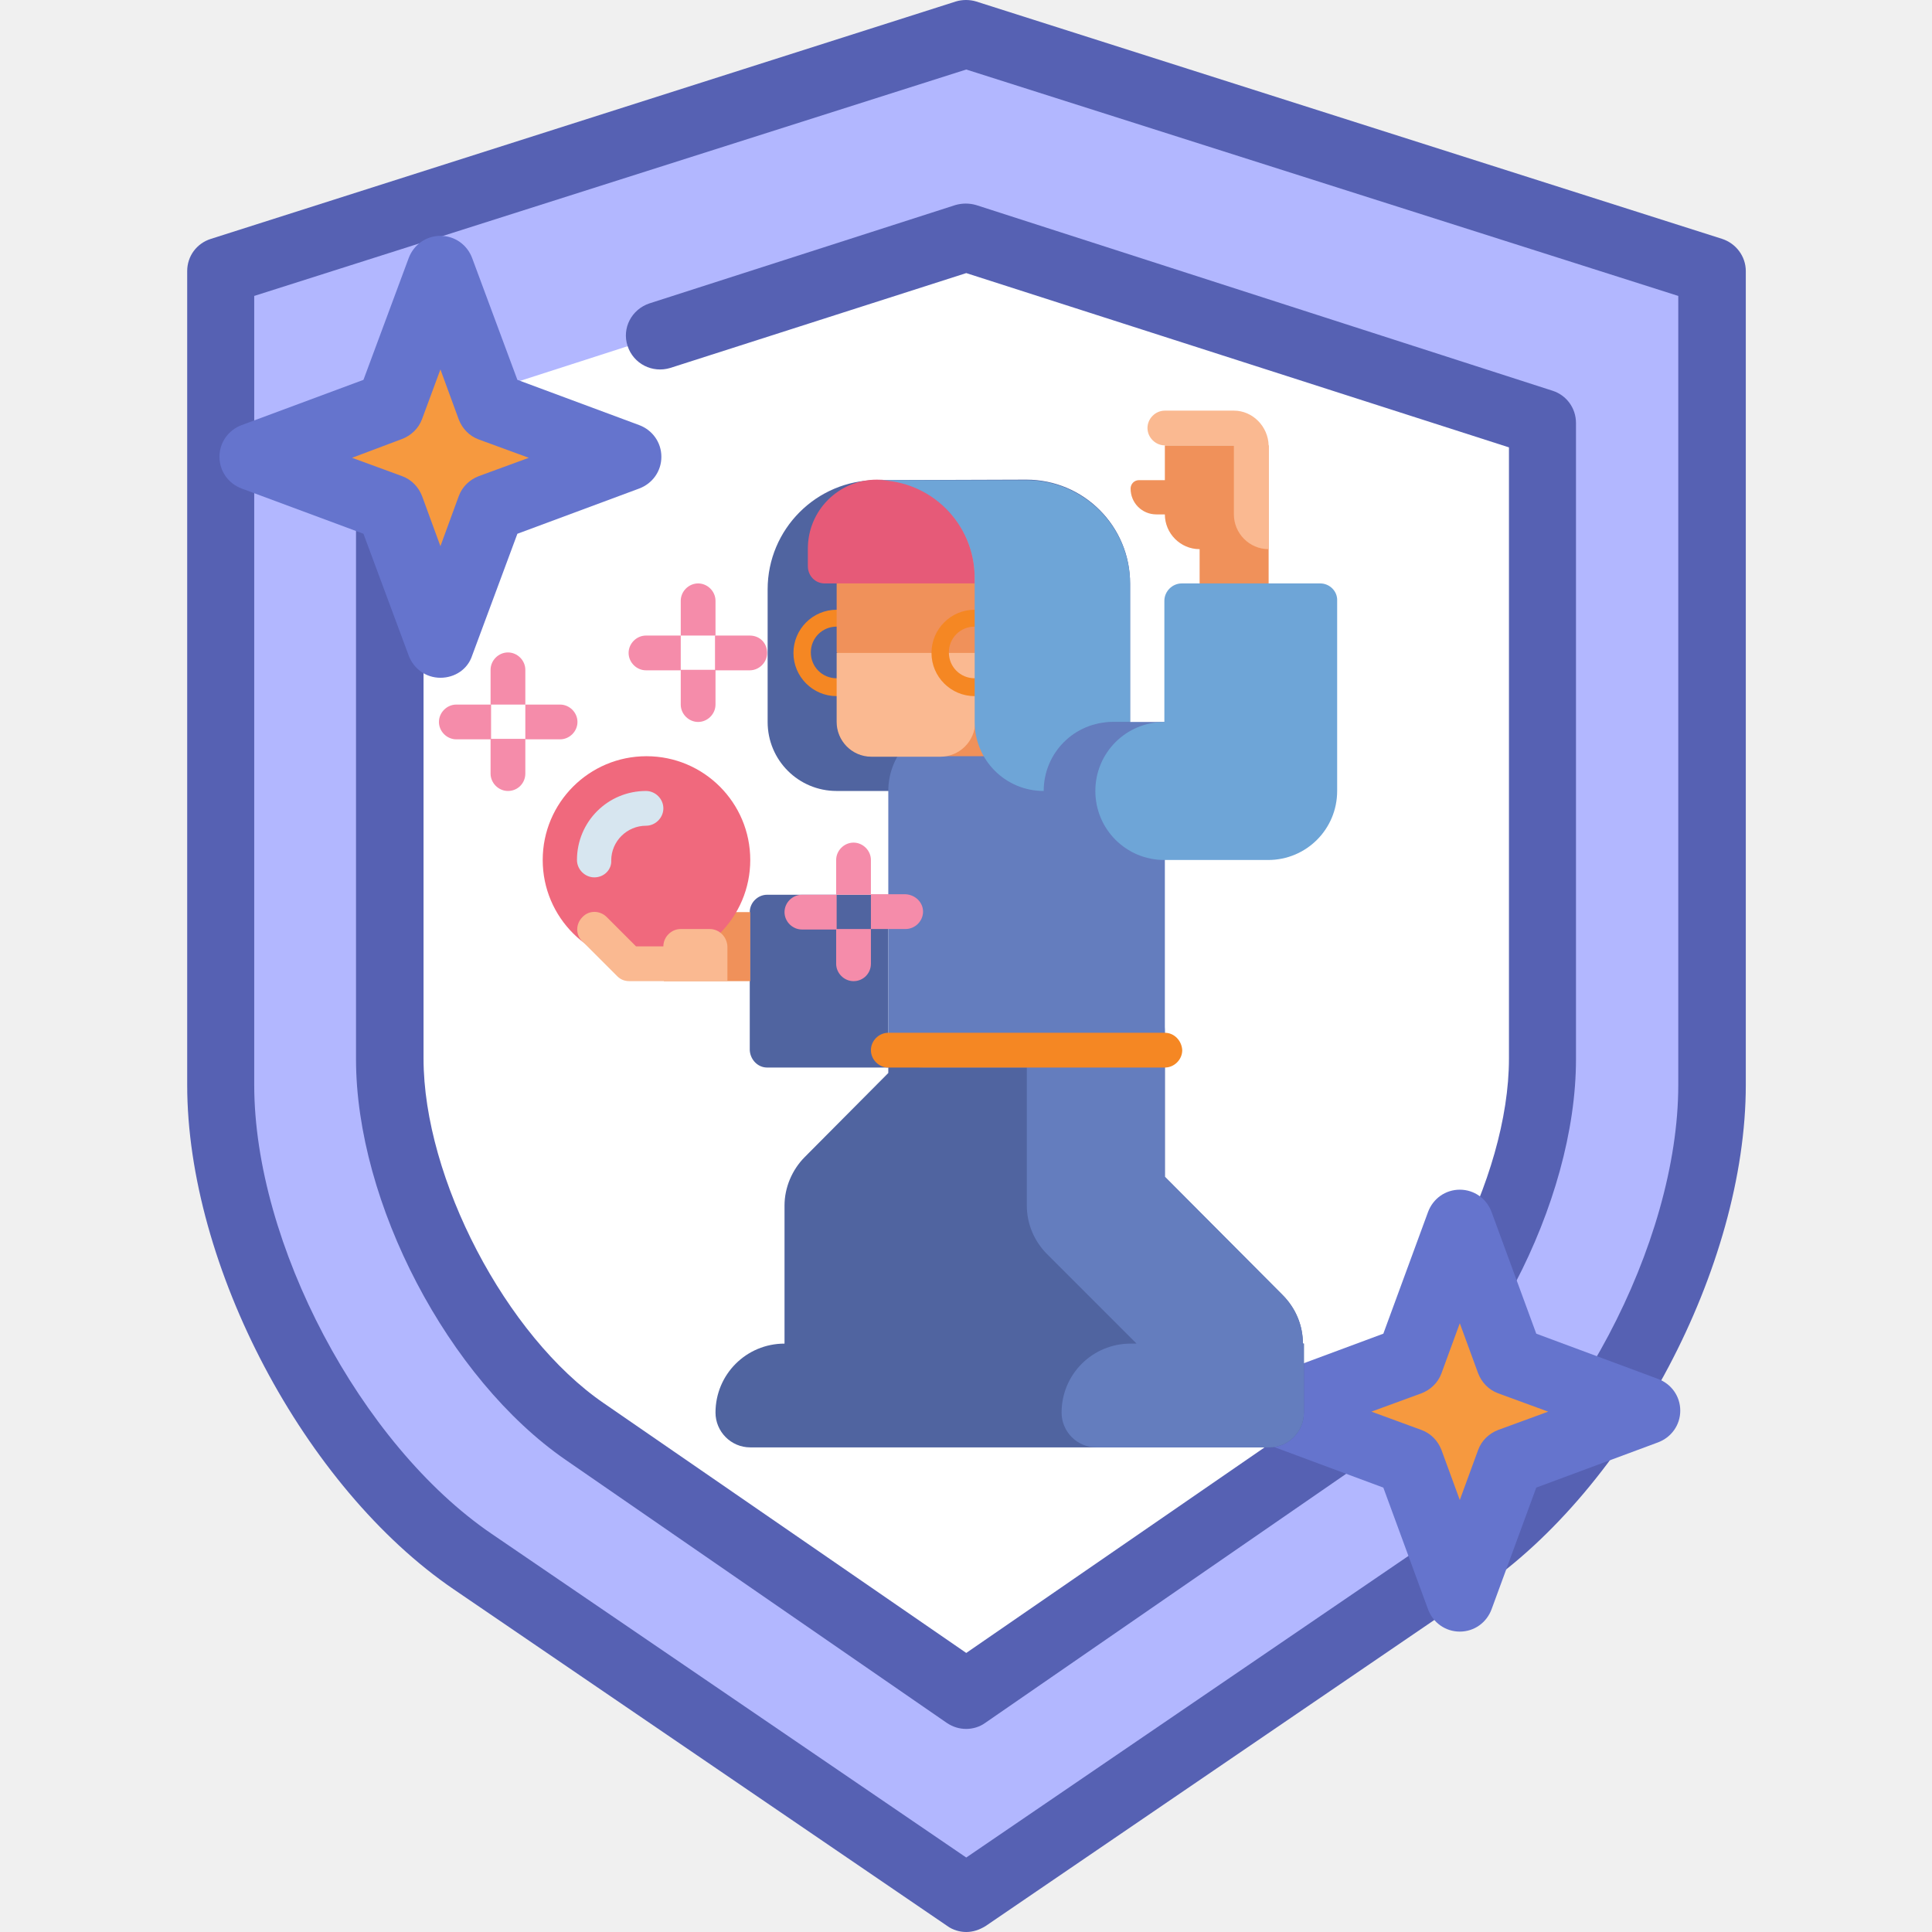
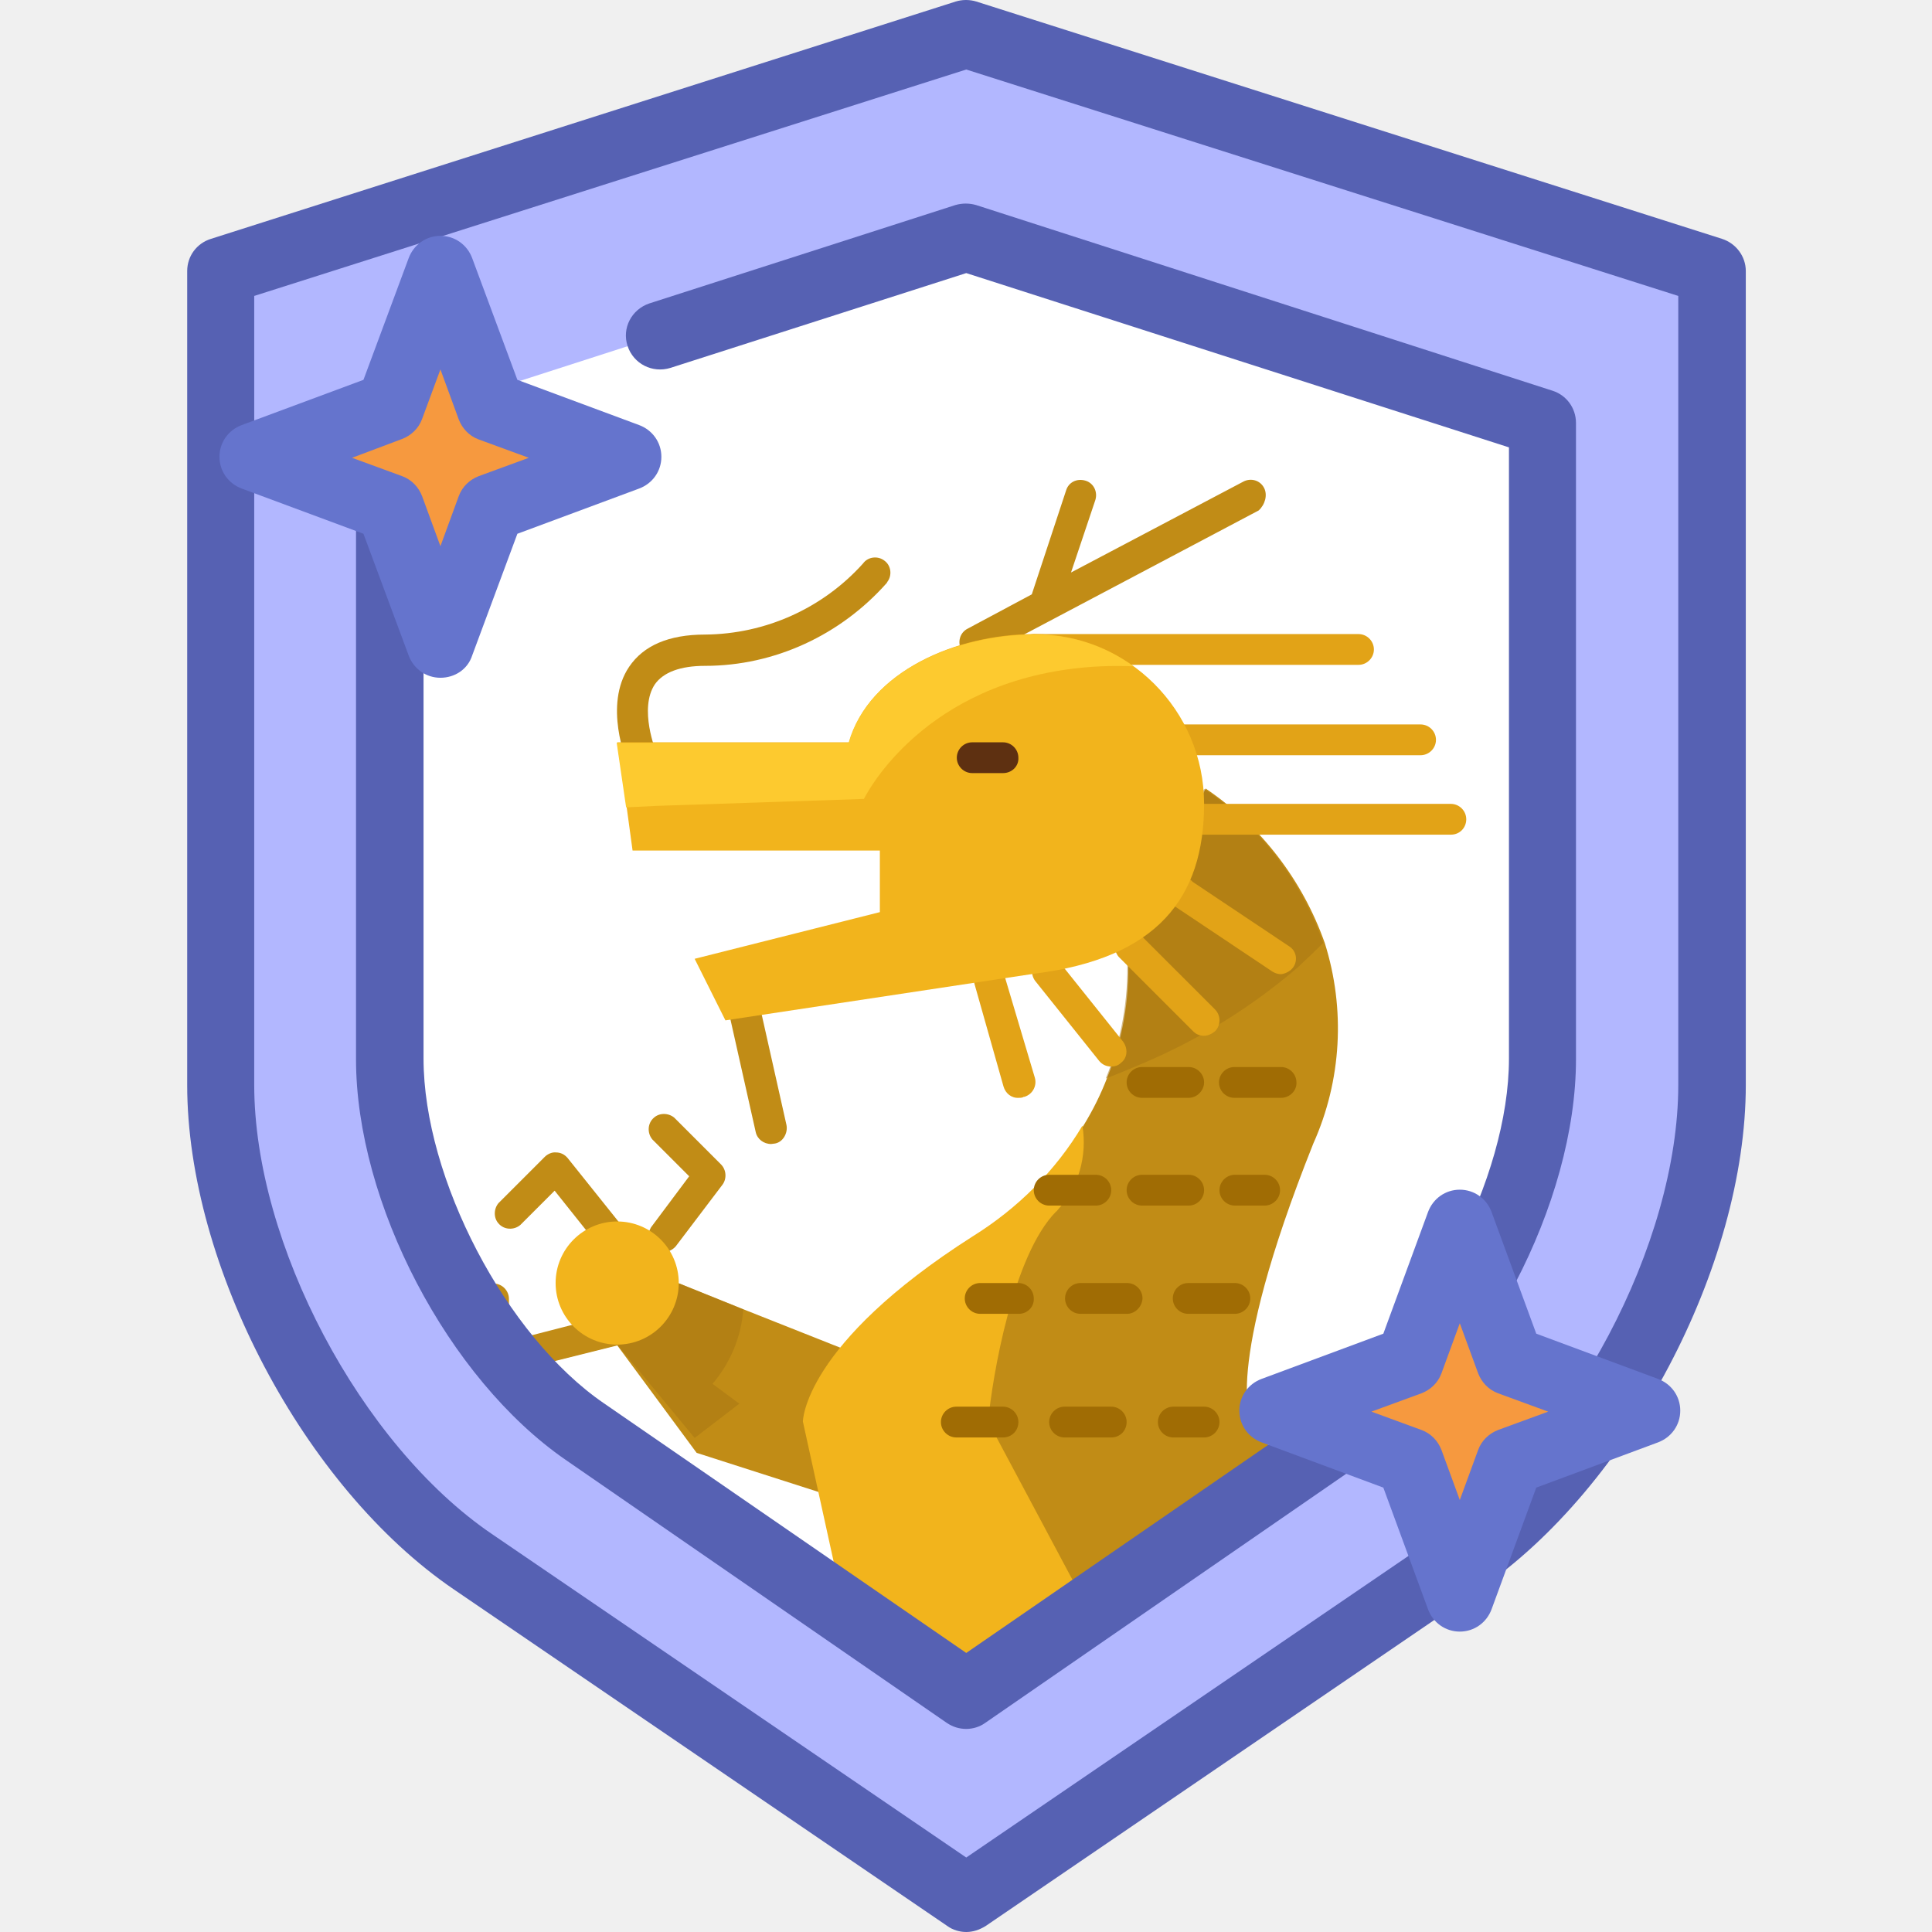
<svg xmlns="http://www.w3.org/2000/svg" version="1.1" id="Capa_1" x="0px" y="0px" viewBox="0 0 389.1 389.1" style="enable-background:new 0 0 389.1 389.1;" xml:space="preserve">
-   <style type="text/css">
+   <defs id="defs97" />
+   <style type="text/css" id="style2">
	.st0{fill:#B2B7FF;}
	.st1{fill:#5661B3;}
	.st2{fill:#FFFFFF;}
- 	.st3{fill:#F6993F;}
- 	.st4{fill:#6574CD;}
- 	.st5{fill:#5064A0;}
- 	.st6{fill:#F58723;}
- 	.st7{fill:#647DBE;}
- 	.st8{fill:#F0915A;}
- 	.st9{fill:#FAB991;}
- 	.st10{fill:#6EA5D7;}
- 	.st11{fill:#E65A78;}
- 	.st12{fill:#F0697D;}
- 	.st13{fill:#D7E6F0;}
- 	.st14{fill:#F58CAA;}
+ 	.st3{fill:#C18C16;}
+ 	.st4{fill:#F2B41C;}
+ 	.st5{opacity:0.5;}
+ 	.st6{fill:#A57411;}
+ 	.st7{fill:#E2A317;}
+ 	.st8{fill:#A06C04;}
+ 	.st9{fill:#FDCA2F;}
+ 	.st10{fill:#5E3011;}
+ 	.st11{fill:#F6993F;}
+ 	.st12{fill:#6574CD;}
</style>
-   <path class="st0" d="M44.4,54.6L194.6,6.8l150.2,47.8v163.9c0,33.9-22.7,76.9-50.7,96l-99.4,67.8l-99.4-67.8  c-28-19.1-50.7-62.1-50.7-96L44.4,54.6L44.4,54.6z" />
-   <path class="st1" d="M194.6,389.1c-1.3,0-2.7-0.4-3.8-1.2l-99.4-67.8c-30.1-20.5-53.7-65.2-53.7-101.6V54.6c0-3,1.9-5.6,4.8-6.5  L192.5,0.3c1.3-0.4,2.8-0.4,4.1,0l150.2,47.8c2.8,0.9,4.8,3.5,4.8,6.5v163.9c0,36.5-23.6,81.1-53.7,101.6l-99.4,67.8  C197.2,388.7,195.9,389.1,194.6,389.1z M51.2,59.6v158.9c0,31.9,21.4,72.4,47.8,90.4l95.6,65.2l95.6-65.2  c26.3-18,47.8-58.5,47.8-90.4V59.6L194.6,14L51.2,59.6z" />
-   <path class="st2" d="M133,67.6l61.6-19.8l116.1,37.4v128.1c0,26.5-17.6,60.1-39.2,75.1l-76.8,53l-76.8-53  c-21.7-14.9-39.2-48.6-39.2-75.1V85.1" />
-   <path class="st1" d="M194.6,348.2c-1.4,0-2.7-0.4-3.9-1.2l-76.8-53c-23.6-16.3-42.2-51.7-42.2-80.7V85.1c0-3.8,3.1-6.8,6.8-6.8  s6.8,3.1,6.8,6.8v128.1c0,24.1,16.6,55.9,36.3,69.4l73,50.3l73-50.3c19.7-13.6,36.3-45.4,36.3-69.4V90.1L194.6,55L135,74.1  c-3.6,1.1-7.4-0.8-8.6-4.4c-1.2-3.6,0.8-7.4,4.4-8.6l61.6-19.8c1.4-0.4,2.8-0.4,4.2,0l116.1,37.4c2.8,0.9,4.7,3.5,4.7,6.5v128.1  c0,28.9-18.5,64.4-42.2,80.7l-76.8,53C197.3,347.8,195.9,348.2,194.6,348.2z" />
-   <polygon class="st3" points="88.7,54.6 98.9,82 126.3,92.2 98.9,102.3 88.7,129.7 78.6,102.3 51.2,92.2 78.6,82 " />
-   <path class="st4" d="M88.7,136.5c-2.9,0-5.4-1.8-6.4-4.5l-9.1-24.5l-24.5-9.1c-2.7-1-4.5-3.5-4.5-6.4s1.8-5.4,4.5-6.4l24.5-9.1  l9.1-24.5c1-2.7,3.5-4.5,6.4-4.5s5.4,1.8,6.4,4.5l9.1,24.5l24.5,9.1c2.7,1,4.5,3.5,4.5,6.4s-1.8,5.4-4.5,6.4l-24.5,9.1l-9.1,24.5  C94.2,134.8,91.6,136.5,88.7,136.5z M70.9,92.2L81,95.9c1.9,0.7,3.3,2.2,4,4l3.7,10.1l3.7-10.1c0.7-1.9,2.2-3.3,4-4l10.1-3.7  l-10.1-3.7c-1.9-0.7-3.3-2.2-4-4l-3.7-10.1L85,84.4c-0.7,1.9-2.2,3.3-4,4L70.9,92.2z" />
-   <polygon class="st3" points="294,246.7 304.2,274.1 331.6,284.3 304.2,294.4 294,321.8 283.9,294.4 256.5,284.3 283.9,274.1 " />
-   <path class="st4" d="M294,328.6c-2.9,0-5.4-1.8-6.4-4.5l-9-24.5l-24.5-9.1c-2.7-1-4.5-3.5-4.5-6.4s1.8-5.4,4.5-6.4l24.5-9.1l9-24.5  c1-2.7,3.5-4.5,6.4-4.5s5.4,1.8,6.4,4.5l9,24.5l24.5,9.1c2.7,1,4.5,3.5,4.5,6.4s-1.8,5.4-4.5,6.4l-24.5,9.1l-9,24.5  C299.4,326.8,296.9,328.6,294,328.6z M276.2,284.3l10.1,3.7c1.9,0.7,3.3,2.2,4,4l3.7,10.1l3.7-10.1c0.7-1.9,2.2-3.3,4-4l10.1-3.7  l-10.1-3.7c-1.9-0.7-3.3-2.2-4-4l-3.7-10.1l-3.7,10.1c-0.7,1.9-2.2,3.3-4,4L276.2,284.3z" />
-   <g>
-     <g>
-       <path class="st5" d="M154.5,215h24.4v-34.8h-24.4c-1.9,0-3.5,1.6-3.5,3.5v27.8C151.1,213.4,152.6,215,154.5,215z" />
+   <path class="st0" d="M44.4,54.6L194.6,6.8l150.2,47.8v163.9c0,33.9-22.7,76.9-50.7,96l-99.4,67.8l-99.4-67.8  c-28-19.1-50.7-62.1-50.7-96L44.4,54.6L44.4,54.6z" id="path4" />
+   <path class="st1" d="M194.6,389.1c-1.3,0-2.7-0.4-3.8-1.2l-99.4-67.8c-30.1-20.5-53.7-65.2-53.7-101.6V54.6c0-3,1.9-5.6,4.8-6.5  l150-47.8c1.3-0.4,2.8-0.4,4.1,0l150.2,47.8c2.8,0.9,4.8,3.5,4.8,6.5v163.9c0,36.5-23.6,81.1-53.7,101.6l-99.4,67.8  C197.2,388.7,195.9,389.1,194.6,389.1z M51.2,59.6v158.9c0,31.9,21.4,72.4,47.8,90.4l95.6,65.2l95.6-65.2  c26.3-18,47.8-58.5,47.8-90.4V59.6L194.6,14L51.2,59.6z" id="path6" />
+   <path class="st2" d="M133,67.6l61.6-19.8l116.1,37.4v128.1c0,26.5-17.6,60.1-39.2,75.1l-76.8,53l-76.8-53  c-21.7-14.9-39.2-48.6-39.2-75.1V85.1" id="path8" />
+   <g id="g84">
+     <path class="st3" d="M129.3,155.7c-1.2,0-2.3-0.8-2.9-1.9c-0.2-0.4-4.9-11.8,0.3-19.5c2.9-4.3,8-6.5,15.3-6.5   c12.2-0.1,23.7-5.3,31.8-14.3c1-1.4,3-1.6,4.3-0.6c1.4,1,1.6,3,0.6,4.3c0,0.1-0.1,0.1-0.1,0.2c-9.3,10.5-22.6,16.7-36.6,16.7   c-5,0-8.4,1.3-10.1,3.7c-3.3,4.9,0.2,13.6,0.3,13.7c0.7,1.6-0.1,3.4-1.7,4.1C130.1,155.6,129.7,155.7,129.3,155.7L129.3,155.7z" id="path12" />
+     <path class="st3" d="M155.3,230.4c-1.5,0-2.8-1-3.1-2.4l-5.7-25.4c-0.3-1.7,0.7-3.4,2.4-3.8c1.7-0.3,3.4,0.7,3.8,2.4l5.7,25.4   c0.3,1.6-0.7,3.4-2.3,3.7l0,0L155.3,230.4z" id="path14" />
+     <path class="st3" d="M254.6,98.3c-0.8-1.6-2.7-2.1-4.2-1.3l-34.7,18.3l4.9-14.6c0.5-1.6-0.3-3.4-2-3.9s-3.4,0.3-3.9,2l0,0   l-6.9,20.9l-12.9,6.9c-1.6,0.8-2.1,2.7-1.3,4.3c0.8,1.6,2.7,2.1,4.3,1.3l55.6-29.4C254.8,101.6,255.3,99.7,254.6,98.3L254.6,98.3z" id="path16" />
+     <path class="st3" d="m 171.7,272.4 0.392,30.401 L 140.3,292.6 l -16.1,-21.8 12.4,-12.4 12.9,5.2 z" id="path18" style="fill:#c18c16" />
+     <path class="st3" d="m 266.8,189.9 c -4.5,-12.7 -12.9,-23.6 -24,-31.1 L 227.2,193 c 0.3,8.2 -1.1,16.4 -4.2,24 -1.3,3.4 -2.9,6.6 -4.8,9.7 -5.6,9.1 -13.1,16.8 -22.1,22.3 -34.2,21.8 -34.2,37.3 -34.2,37.3 v 6.2 L 212.763,326.018 256.5,292.5 l -4.4,-6.2 c 0,0 -6.2,-9.4 12.4,-56 5.7,-12.7 6.5,-27.1 2.3,-40.4 z" id="path20" style="fill:#c18c16" />
+     <path class="st4" d="m 213,243.7 c -0.1,0.1 -0.2,0.3 -0.3,0.3 -8.7,8.8 -12.8,33 -13.7,42.3 l 20.402,38.26 -24.53,13.84 L 168.695,318.148 161.7,286.3 c 0,0 0,-15.5 34.2,-37.3 9,-5.6 16.7,-13.2 22.1,-22.3 1,6.2 -0.8,12.4 -5,17 z" id="path22" style="fill:#f2b41c" />
+     <g class="st5" id="g26">
+       <path class="st6" d="M266.5,189.9c-1.6,1.6-3.4,3.3-5.1,4.9c-9.3,8-19.8,14.5-31.1,19.3c-2.6,1.1-5.2,2.2-7.6,3.1    c3.1-7.6,4.6-15.9,4.3-24.1l15.5-34.2C253.6,166.3,262,177.2,266.5,189.9z" id="path24" />
    </g>
-     <g>
-       <path class="st5" d="M176.6,96.7c-12.2,0-22,9.9-22,22v26.7c0,7.7,6.2,13.9,13.9,13.9h59.1v-41.8c0-11.5-9.3-20.9-20.9-20.9    L176.6,96.7z" />
+     <g class="st5" id="g30">
+       <path class="st6" d="M143.5,278.7l5.4,4l-9,6.9l-15.5-18.7l12.4-12.4l12.9,5.2C149.3,269.2,147.1,274.5,143.5,278.7z" id="path28" />
    </g>
-     <g>
-       <path class="st6" d="M168.5,140.2c-4.8,0-8.7-3.9-8.7-8.7s3.9-8.7,8.7-8.7s8.7,3.9,8.7,8.7S173.3,140.2,168.5,140.2z M168.5,126.2    c-2.9,0-5.2,2.3-5.2,5.2s2.3,5.2,5.2,5.2s5.2-2.3,5.2-5.2S171.3,126.2,168.5,126.2z" />
+     <path class="st7" d="M273.6,133.9h-65.4c-1.7,0-3.1-1.4-3.1-3.1s1.4-3.1,3.1-3.1h65.4c1.7,0,3.1,1.4,3.1,3.1   S275.3,133.9,273.6,133.9z" id="path32" />
+     <path class="st7" d="M286.1,152.1h-54.4c-1.7,0-3.1-1.4-3.1-3.1s1.4-3.1,3.1-3.1h54.4c1.7,0,3.1,1.4,3.1,3.1   C289.2,150.7,287.8,152.1,286.1,152.1z" id="path34" />
+     <path class="st7" d="M292.2,168.1h-52.9c-1.7,0-3.1-1.4-3.1-3.1c0-1.7,1.4-3.1,3.1-3.1h52.9c1.7,0,3.1,1.4,3.1,3.1   S294,168.1,292.2,168.1z" id="path36" />
+     <path class="st7" d="M205.2,221.1c-1.5,0.1-2.7-0.9-3.1-2.3l-5.8-20.5c-0.5-1.6,0.3-3.4,1.9-4c1.6-0.5,3.4,0.3,4,1.9   c0,0.1,0.1,0.2,0.1,0.3l6.1,20.5c0.5,1.6-0.4,3.4-2.1,3.9c-0.1,0-0.2,0-0.3,0.1C205.7,221.1,205.4,221.1,205.2,221.1L205.2,221.1z" id="path38" />
+     <path class="st7" d="M223.8,214.8c-1,0-1.8-0.4-2.4-1.1l-12.8-16c-1.1-1.3-1-3.3,0.3-4.4c1.3-1.1,3.3-1,4.4,0.3   c0,0.1,0.1,0.1,0.1,0.2l12.8,16c1,1.4,0.9,3.3-0.5,4.3C225.2,214.6,224.5,214.8,223.8,214.8L223.8,214.8z" id="path40" />
+     <path class="st7" d="M242.5,208.6c-0.9,0-1.6-0.3-2.2-0.9l-15-15c-1.1-1.3-1-3.3,0.3-4.4c1.1-1,2.9-1,4.1,0l15,15   c1.2,1.2,1.2,3.2,0,4.4C244.1,208.2,243.3,208.6,242.5,208.6z" id="path42" />
+     <path class="st7" d="M258,196.2c-0.6,0-1.2-0.2-1.7-0.5l-19.6-13.1c-1.6-0.7-2.3-2.5-1.6-4.1c0.7-1.6,2.5-2.3,4.1-1.6   c0.4,0.2,0.8,0.4,1,0.7l19.6,13.1c1.4,1,1.6,3,0.5,4.3C259.8,195.6,258.9,196.1,258,196.2L258,196.2z" id="path44" />
+     <path class="st3" d="M124.3,253.7c-1,0-1.8-0.4-2.4-1.1l-10.2-12.8l-6.9,6.9c-1.3,1.1-3.3,1-4.4-0.3c-1-1.1-1-2.9,0-4.1l9.3-9.3   c0.6-0.6,1.5-1,2.3-0.9c0.9,0,1.7,0.4,2.3,1.1l12.4,15.5c1,1.4,0.9,3.3-0.5,4.3C125.7,253.5,125,253.7,124.3,253.7L124.3,253.7z" id="path46" />
+     <path class="st3" d="M133.6,252.2c-1.7,0-3.1-1.4-3.1-3.1c0-0.7,0.3-1.3,0.6-1.9l7.7-10.3l-7.4-7.4c-1.1-1.3-1-3.3,0.3-4.4   c1.1-1,2.9-1,4.1,0l9.4,9.4c1.1,1.1,1.2,2.9,0.3,4.1l-9.4,12.4C135.5,251.7,134.5,252.2,133.6,252.2L133.6,252.2z" id="path48" />
+     <path class="st3" d="M99.4,277.1c-1.7,0-3.1-1.4-3.1-3.1v-12.4c0-1.7,1.4-3.1,3.1-3.1c1.7,0,3.1,1.4,3.1,3.1v8.5l21-5.4   c1.7-0.4,3.5,0.6,3.8,2.3c0.4,1.7-0.6,3.5-2.3,3.8l-24.8,6.2C99.9,277.1,99.6,277.1,99.4,277.1z" id="path50" />
+     <g id="g74">
+       <path class="st8" d="M239.4,221.1H230c-1.7,0-3.1-1.4-3.1-3.1s1.4-3.1,3.1-3.1h9.4c1.7,0,3.1,1.4,3.1,3.1    C242.5,219.6,241.1,221.1,239.4,221.1z" id="path52" />
+       <path class="st8" d="M258,221.1h-9.4c-1.7,0-3.1-1.4-3.1-3.1s1.4-3.1,3.1-3.1h9.4c1.7,0,3.1,1.4,3.1,3.1    C261.2,219.6,259.8,221.1,258,221.1z" id="path54" />
+       <path class="st8" d="M254.7,242.8h-6c-1.7,0-3.1-1.4-3.1-3.1c0-1.7,1.4-3.1,3.1-3.1h6c1.7,0,3.1,1.4,3.1,3.1    C257.8,241.4,256.4,242.8,254.7,242.8z" id="path56" />
+       <path class="st8" d="M239.4,242.8H230c-1.7,0-3.1-1.4-3.1-3.1c0-1.7,1.4-3.1,3.1-3.1h9.4c1.7,0,3.1,1.4,3.1,3.1    C242.5,241.4,241.1,242.8,239.4,242.8z" id="path58" />
+       <path class="st8" d="M220.7,242.8h-9.4c-1.7,0-3.1-1.4-3.1-3.1c0-1.7,1.4-3.1,3.1-3.1h9.4c1.7,0,3.1,1.4,3.1,3.1    C223.8,241.4,222.4,242.8,220.7,242.8z" id="path60" />
+       <path class="st8" d="M248.7,264.6h-9.4c-1.7,0-3.1-1.4-3.1-3.1c0-1.7,1.4-3.1,3.1-3.1h9.4c1.7,0,3.1,1.4,3.1,3.1    C251.8,263.2,250.4,264.6,248.7,264.6z" id="path62" />
+       <path class="st8" d="M227,264.6h-9.4c-1.7,0-3.1-1.4-3.1-3.1c0-1.7,1.4-3.1,3.1-3.1h9.4c1.7,0,3.1,1.4,3.1,3.1    C230,263.2,228.6,264.6,227,264.6z" id="path64" />
+       <path class="st8" d="M205.2,264.6h-7.8c-1.7,0-3.1-1.4-3.1-3.1c0-1.7,1.4-3.1,3.1-3.1h7.7c1.7,0,3.1,1.4,3.1,3.1    C208.3,263.2,206.9,264.6,205.2,264.6z" id="path66" />
+       <path class="st8" d="M242.5,289.5h-6.2c-1.7,0-3.1-1.4-3.1-3.1s1.4-3.1,3.1-3.1h6.2c1.7,0,3.1,1.4,3.1,3.1    S244.2,289.5,242.5,289.5z" id="path68" />
+       <path class="st8" d="M223.8,289.5h-9.4c-1.7,0-3.1-1.4-3.1-3.1s1.4-3.1,3.1-3.1h9.4c1.7,0,3.1,1.4,3.1,3.1    S225.6,289.5,223.8,289.5z" id="path70" />
+       <path class="st8" d="M202,289.5h-9.4c-1.7,0-3.1-1.4-3.1-3.1s1.4-3.1,3.1-3.1h9.4c1.7,0,3.1,1.4,3.1,3.1S203.8,289.5,202,289.5z" id="path72" />
    </g>
-     <g>
-       <path class="st5" d="M262.4,270.6c0-3.6-1.4-7.1-4.1-9.8L234.6,237v-15.1v-7h-55.7v1.2L162.1,233c-2.6,2.6-4.1,6.2-4.1,9.8v27.8    c-7.7,0-13.9,6.2-13.9,13.9c0,3.8,3.1,7,7,7h20.9h7h41.8h20.9h13.9c3.8,0,7-3.1,7-7V270.6z" />
-     </g>
-     <g>
-       <path class="st7" d="M234.6,215h-48.7c-3.8,0-7-3.1-7-7v-48.7c0-7.7,6.2-13.9,13.9-13.9h41.8V215z" />
-     </g>
-     <g>
-       <path class="st7" d="M262.4,270.6c0-3.6-1.4-7.1-4.1-9.8L234.6,237v-29c0-7.7-6.2-13.9-13.9-13.9c-7.7,0-13.9,6.2-13.9,13.9v34.8    c0,3.7,1.5,7.2,4.1,9.8l18,18h-1.2c-7.7,0-13.9,6.2-13.9,13.9c0,3.8,3.1,7,7,7h34.8c3.8,0,7-3.1,7-7V270.6z" />
-     </g>
-     <g>
-       <path class="st8" d="M234.6,89.7v7h-5.2c-1,0-1.7,0.8-1.7,1.7c0,2.9,2.3,5.2,5.2,5.2h1.7c0,3.8,3.1,7,7,7v7h13.9v-7V89.7H234.6z" />
-     </g>
-     <g>
-       <path class="st9" d="M248.5,82.7h-13.9c-1.9,0-3.5,1.6-3.5,3.5c0,1.9,1.6,3.5,3.5,3.5h13.9v13.9c0,3.8,3.1,7,7,7V89.7    C255.4,85.9,252.3,82.7,248.5,82.7z" />
-     </g>
-     <g>
-       <path class="st10" d="M265.9,117.5H238c-1.9,0-3.5,1.6-3.5,3.5v24.4c-7.7,0-13.9,6.2-13.9,13.9s6.2,13.9,13.9,13.9h20.9    c7.7,0,13.9-6.2,13.9-13.9V121C269.4,119.1,267.8,117.5,265.9,117.5z" />
-     </g>
-     <g>
-       <path class="st8" d="M175.4,152.3h24.4c3.8,0,7-3.1,7-7v-31.3c0-5.8-4.7-10.4-10.4-10.4h-17.4c-5.8,0-10.4,4.7-10.4,10.4v31.3    C168.5,149.2,171.6,152.3,175.4,152.3z" />
-     </g>
-     <g>
-       <path class="st9" d="M168.5,131.5v13.9c0,3.8,3.1,7,7,7h13.9c3.8,0,7-3.1,7-7v-13.9H168.5z" />
-     </g>
-     <g>
-       <path class="st8" d="M168.5,117.5h27.8v13.9h-27.8V117.5z" />
-     </g>
-     <g>
-       <path class="st11" d="M166.1,117.5h30.2v-1.2c0-10.9-8.8-19.7-19.7-19.7c-7.7,0-13.9,6.2-13.9,13.9v3.5    C162.7,116,164.2,117.5,166.1,117.5L166.1,117.5z" />
-     </g>
-     <g>
-       <path class="st6" d="M196.3,140.2c-4.8,0-8.7-3.9-8.7-8.7s3.9-8.7,8.7-8.7s8.7,3.9,8.7,8.7S201.1,140.2,196.3,140.2z M196.3,126.2    c-2.9,0-5.2,2.3-5.2,5.2s2.3,5.2,5.2,5.2s5.2-2.3,5.2-5.2S199.2,126.2,196.3,126.2z" />
-     </g>
-     <g>
-       <path class="st10" d="M176.6,96.7c10.9,0,19.7,8.8,19.7,19.7v29c0,7.7,6.2,13.9,13.9,13.9c0-7.7,6.2-13.9,13.9-13.9h3.5v-27.8    c0-11.5-9.3-20.9-20.9-20.9L176.6,96.7z" />
-     </g>
-     <g>
-       <path class="st6" d="M234.6,208h-55.7c-1.9,0-3.5,1.6-3.5,3.5c0,1.9,1.6,3.5,3.5,3.5h55.7c1.9,0,3.5-1.6,3.5-3.5    C238,209.6,236.5,208,234.6,208z" />
-     </g>
-     <g>
-       <path class="st8" d="M133.7,197.6h17.4v-13.9h-13.9c-1.9,0-3.5,1.6-3.5,3.5V197.6z" />
-     </g>
-     <g>
-       <circle class="st12" cx="130.2" cy="173.2" r="20.9" />
-     </g>
-     <g>
-       <path class="st13" d="M119.7,176.7c-1.9,0-3.5-1.6-3.5-3.5c0-7.7,6.2-13.9,13.9-13.9c1.9,0,3.5,1.6,3.5,3.5c0,1.9-1.6,3.5-3.5,3.5    c-3.8,0-7,3.1-7,7C123.2,175.1,121.7,176.7,119.7,176.7z" />
-     </g>
-     <path class="st9" d="M142.9,187.1h-5.8c-1.9,0-3.5,1.6-3.5,3.5h-5.5l-5.9-5.9c-1.4-1.4-3.6-1.4-4.9,0c-1.4,1.4-1.4,3.6,0,4.9l7,7   c0.7,0.7,1.5,1,2.5,1h19.7v-7C146.4,188.7,144.9,187.1,142.9,187.1L142.9,187.1z" />
-     <g>
-       <g>
-         <path class="st14" d="M144.1,128h-7v-7c0-1.9,1.6-3.5,3.5-3.5c1.9,0,3.5,1.6,3.5,3.5V128z" />
-       </g>
-       <g>
-         <path class="st14" d="M140.6,145.4c-1.9,0-3.5-1.6-3.5-3.5v-7h7v7C144.1,143.8,142.5,145.4,140.6,145.4z" />
-       </g>
-       <g>
-         <path class="st14" d="M137.1,128v7h-7c-1.9,0-3.5-1.6-3.5-3.5s1.6-3.5,3.5-3.5H137.1z" />
-       </g>
-       <g>
-         <path class="st14" d="M154.5,131.5c0,1.9-1.6,3.5-3.5,3.5h-7v-7h7C153,128,154.5,129.5,154.5,131.5z" />
-       </g>
-     </g>
-     <g>
-       <g>
-         <path class="st14" d="M105.8,141.9h-7v-7c0-1.9,1.6-3.5,3.5-3.5c1.9,0,3.5,1.6,3.5,3.5V141.9z" />
-       </g>
-       <g>
-         <path class="st14" d="M102.3,159.3c-1.9,0-3.5-1.6-3.5-3.5v-7h7v7C105.8,157.7,104.3,159.3,102.3,159.3z" />
-       </g>
-       <g>
-         <path class="st14" d="M98.9,141.9v7h-7c-1.9,0-3.5-1.6-3.5-3.5s1.6-3.5,3.5-3.5H98.9z" />
-       </g>
-       <g>
-         <path class="st14" d="M116.3,145.4c0,1.9-1.6,3.5-3.5,3.5h-7v-7h7C114.7,141.9,116.3,143.5,116.3,145.4z" />
-       </g>
-     </g>
-     <g>
-       <g>
-         <path class="st14" d="M175.4,180.2h-7v-7c0-1.9,1.6-3.5,3.5-3.5s3.5,1.6,3.5,3.5V180.2z" />
-       </g>
-       <g>
-         <path class="st14" d="M171.9,197.6c-1.9,0-3.5-1.6-3.5-3.5v-7h7v7C175.4,196,173.9,197.6,171.9,197.6z" />
-       </g>
-       <g>
-         <path class="st14" d="M168.5,180.2v7h-7c-1.9,0-3.5-1.6-3.5-3.5s1.6-3.5,3.5-3.5H168.5z" />
-       </g>
-       <g>
-         <path class="st14" d="M185.9,183.6c0,1.9-1.6,3.5-3.5,3.5h-7v-7h7C184.3,180.2,185.9,181.7,185.9,183.6z" />
-       </g>
-     </g>
+     <circle class="st4" cx="124.3" cy="258.4" r="12.4" id="circle76" />
+     <path class="st4" d="M242.5,161.9c0,18.9-9.4,31.1-34.2,34.2l-62.2,9.4l-6.2-12.4l37.3-9.4v-12.4h-49.8l-1.2-8.8l-1.9-13h46.7   c4.1-14.4,21.8-21.8,37.3-21.8C227.1,127.7,242.5,143,242.5,161.9z" id="path78" />
+     <path class="st9" d="M228.3,134.2c-4.4-0.2-8.9,0-13.2,0.6c-30.6,4.2-41.1,26.1-41.1,26.1l-41.7,1.4l-6.2,0.3l-1.9-13h46.7   c4.1-14.4,21.8-21.8,37.3-21.8C215.4,127.7,222.4,129.9,228.3,134.2L228.3,134.2z" id="path80" />
+     <path class="st10" d="M202,155.7h-6.2c-1.7,0-3.1-1.4-3.1-3.1c0-1.7,1.4-3.1,3.1-3.1h6.2c1.7,0,3.1,1.4,3.1,3.1   C205.2,154.3,203.8,155.7,202,155.7z" id="path82" />
  </g>
+   <path class="st1" d="M194.6,348.2c-1.4,0-2.7-0.4-3.9-1.2l-76.8-53c-23.6-16.3-42.2-51.7-42.2-80.7V85.1c0-3.8,3.1-6.8,6.8-6.8  s6.8,3.1,6.8,6.8v128.1c0,24.1,16.6,55.9,36.3,69.4l73,50.3l73-50.3c19.7-13.6,36.3-45.4,36.3-69.4V90.1L194.6,55L135,74.1  c-3.6,1.1-7.4-0.8-8.6-4.4s0.8-7.4,4.4-8.6l61.6-19.8c1.4-0.4,2.8-0.4,4.2,0l116.1,37.4c2.8,0.9,4.7,3.5,4.7,6.5v128.1  c0,28.9-18.5,64.4-42.2,80.7l-76.8,53C197.3,347.8,195.9,348.2,194.6,348.2z" id="path10" />
+   <polygon class="st11" points="88.7,54.6 98.9,82 126.3,92.2 98.9,102.3 88.7,129.7 78.6,102.3 51.2,92.2 78.6,82 " id="polygon86" />
+   <path class="st12" d="M88.7,136.5c-2.9,0-5.4-1.8-6.4-4.5l-9.1-24.5l-24.5-9.1c-2.7-1-4.5-3.5-4.5-6.4s1.8-5.4,4.5-6.4l24.5-9.1  L82.3,52c1-2.7,3.5-4.5,6.4-4.5s5.4,1.8,6.4,4.5l9.1,24.5l24.5,9.1c2.7,1,4.5,3.5,4.5,6.4s-1.8,5.4-4.5,6.4l-24.5,9.1L95.1,132  C94.2,134.8,91.6,136.5,88.7,136.5z M70.9,92.2L81,95.9c1.9,0.7,3.3,2.2,4,4l3.7,10.1l3.7-10.1c0.7-1.9,2.2-3.3,4-4l10.1-3.7  l-10.1-3.7c-1.9-0.7-3.3-2.2-4-4l-3.7-10.1l-3.7,10c-0.7,1.9-2.2,3.3-4,4L70.9,92.2z" id="path88" />
+   <polygon class="st11" points="294,246.7 304.2,274.1 331.6,284.3 304.2,294.4 294,321.8 283.9,294.4 256.5,284.3 283.9,274.1 " id="polygon90" />
+   <path class="st12" d="M294,328.6c-2.9,0-5.4-1.8-6.4-4.5l-9-24.5l-24.5-9.1c-2.7-1-4.5-3.5-4.5-6.4s1.8-5.4,4.5-6.4l24.5-9.1l9-24.5  c1-2.7,3.5-4.5,6.4-4.5s5.4,1.8,6.4,4.5l9,24.5l24.5,9.1c2.7,1,4.5,3.5,4.5,6.4s-1.8,5.4-4.5,6.4l-24.5,9.1l-9,24.5  C299.4,326.8,296.9,328.6,294,328.6z M276.2,284.3l10.1,3.7c1.9,0.7,3.3,2.2,4,4l3.7,10.1l3.7-10.1c0.7-1.9,2.2-3.3,4-4l10.1-3.7  l-10.1-3.7c-1.9-0.7-3.3-2.2-4-4l-3.7-10.1l-3.7,10.1c-0.7,1.9-2.2,3.3-4,4L276.2,284.3z" id="path92" />
</svg>
